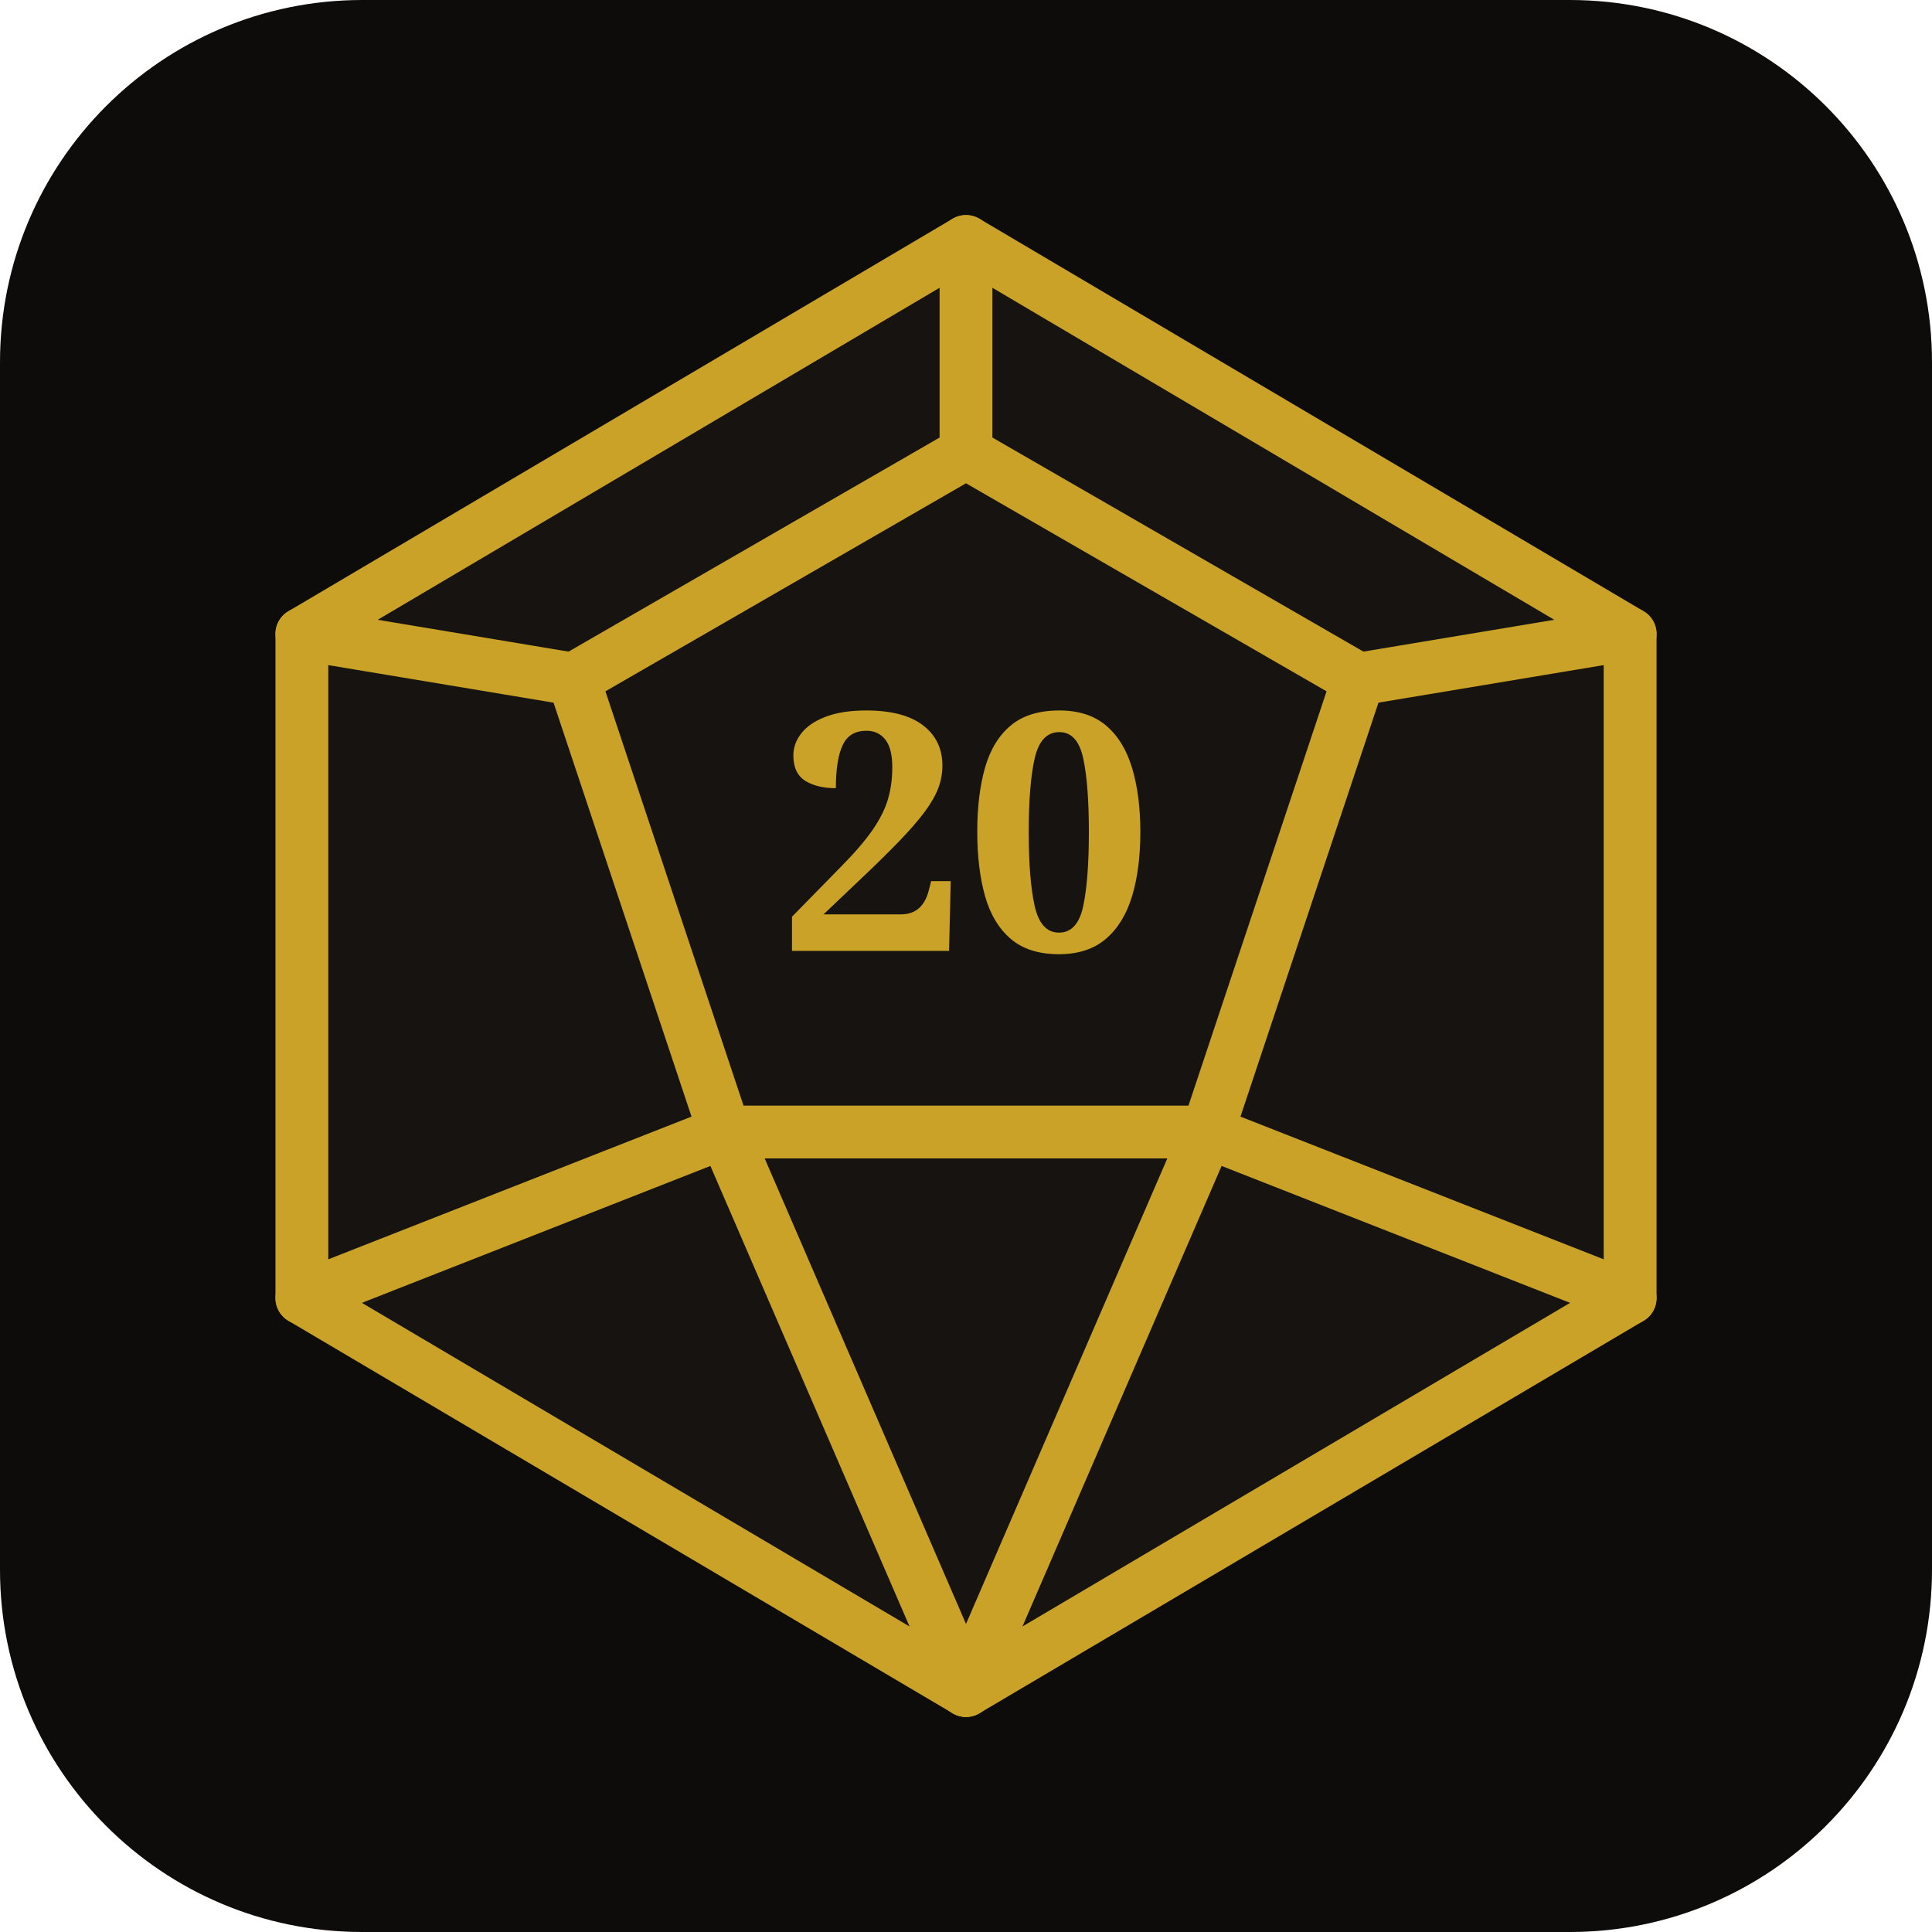
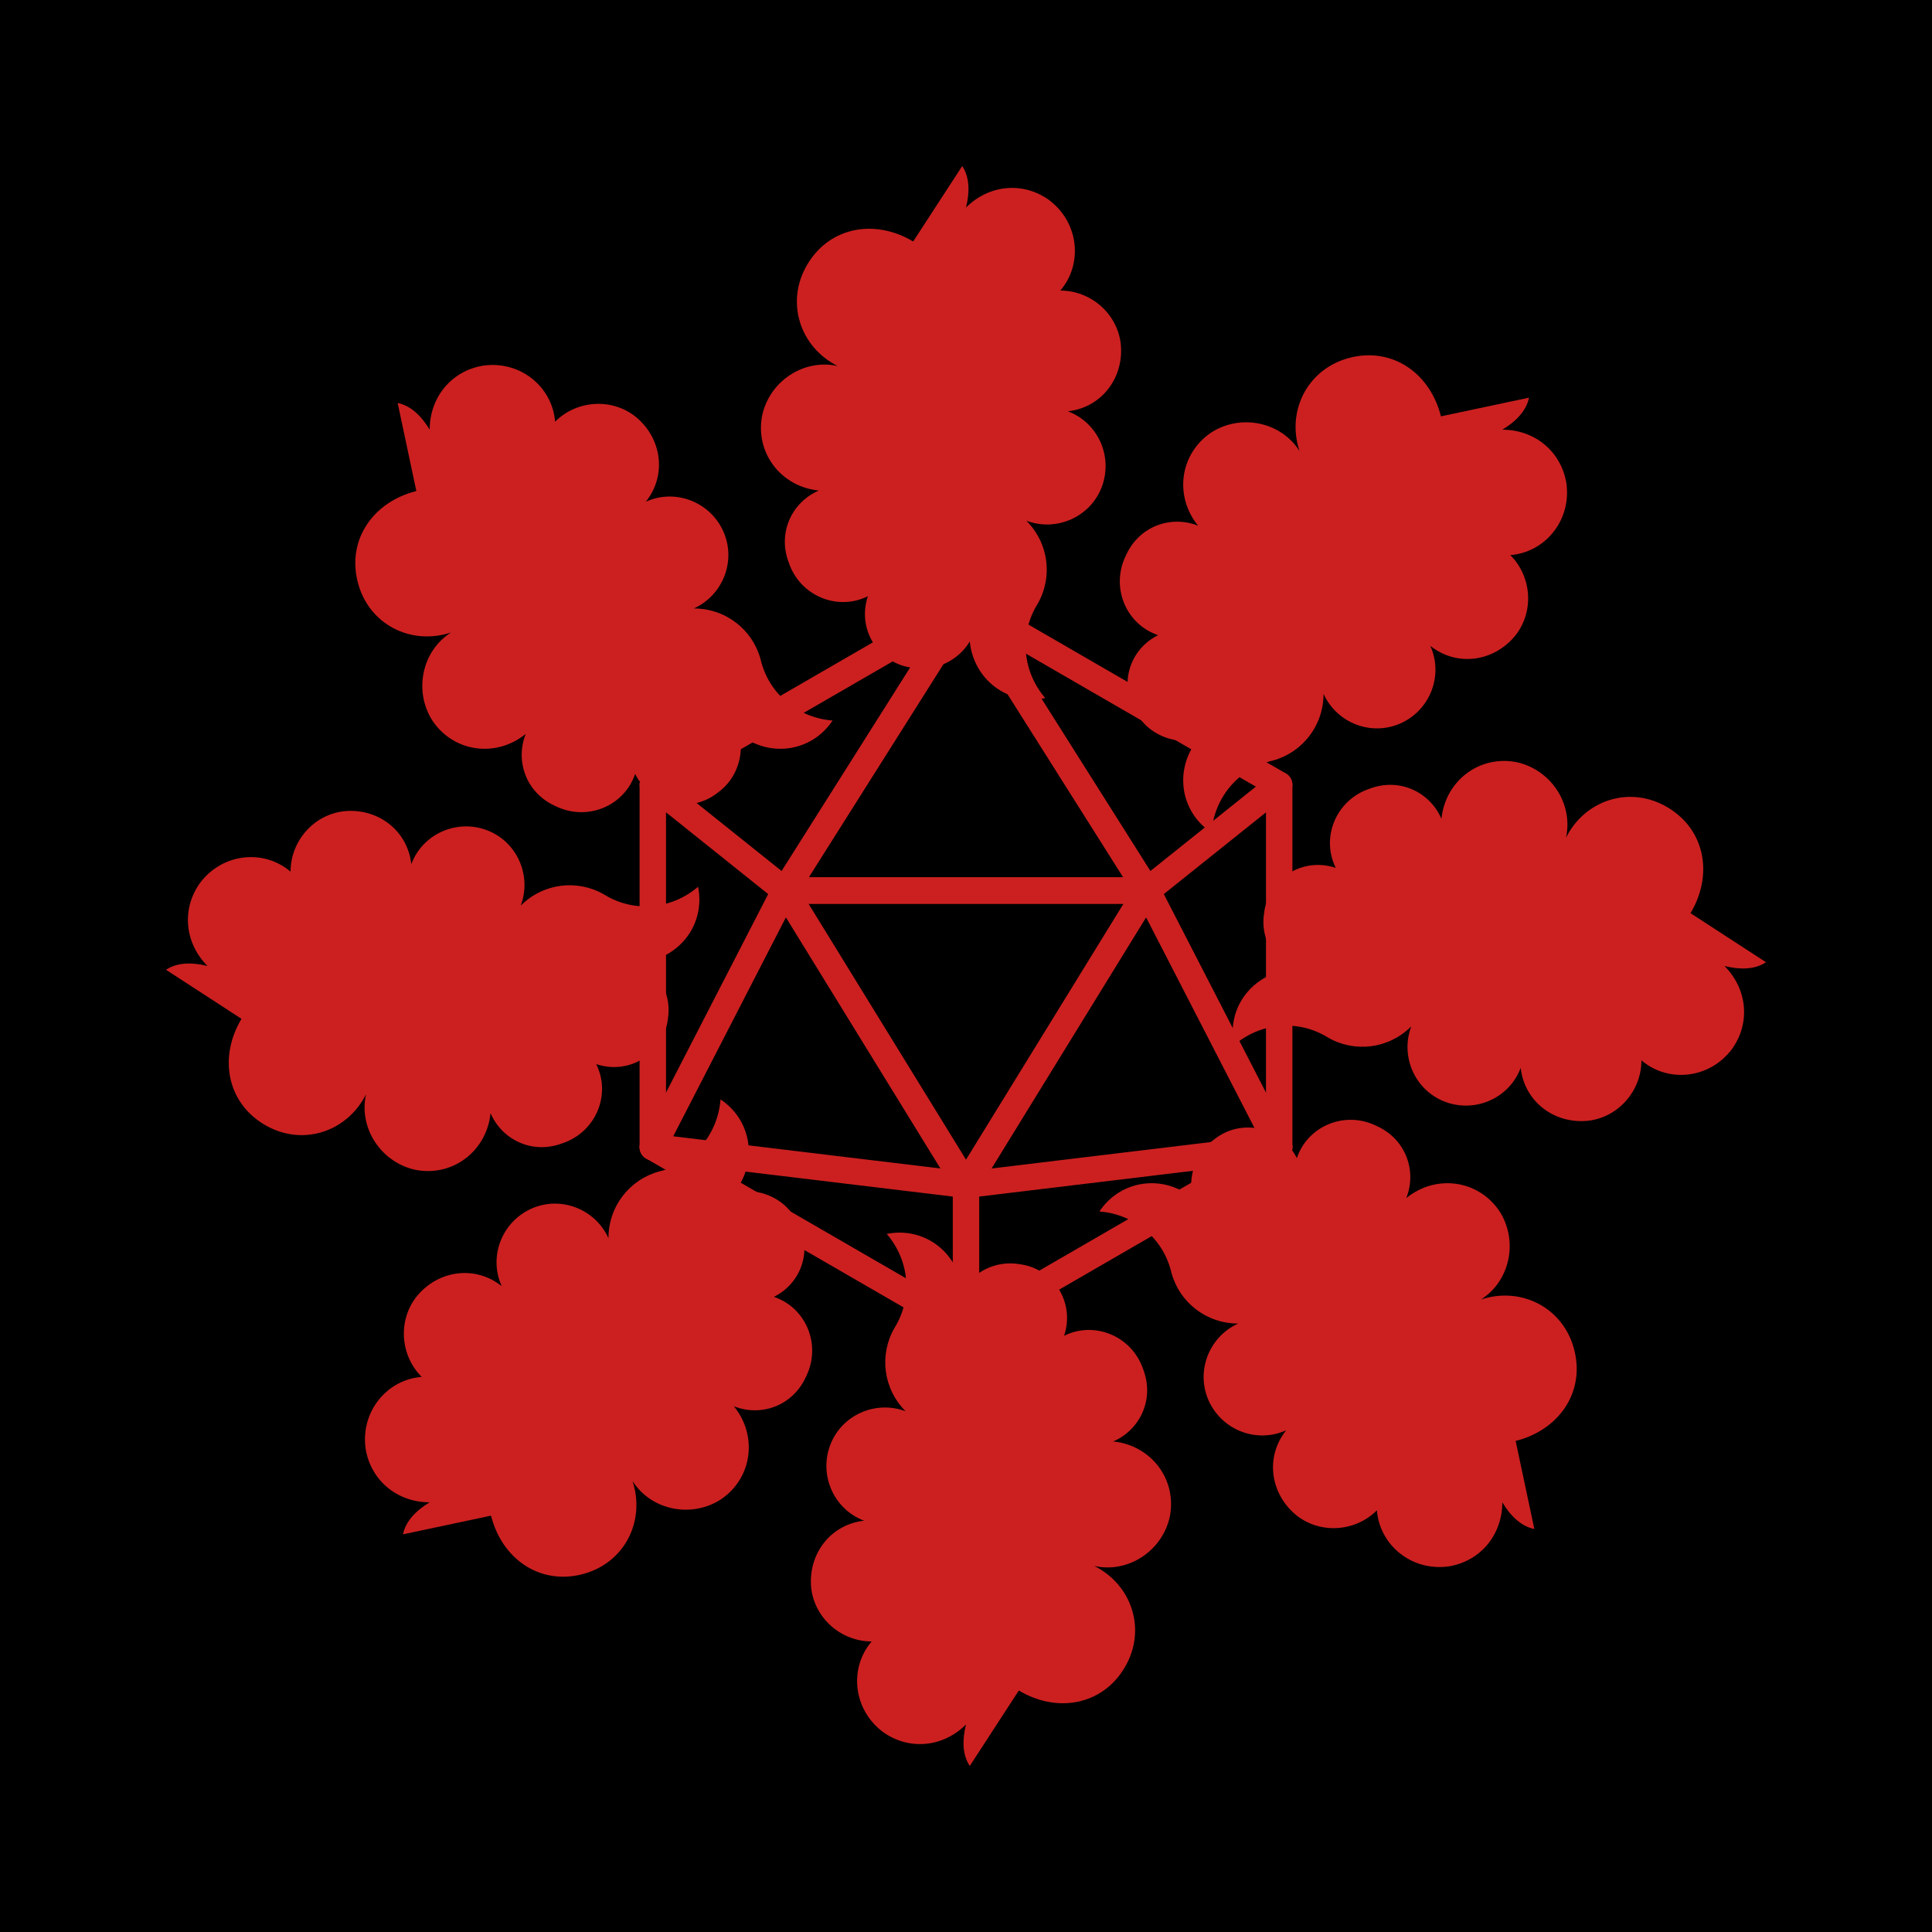
<svg xmlns="http://www.w3.org/2000/svg" viewBox="0 0 512 512" width="512" height="512">
-   <rect width="512" height="512" rx="96" fill="#0e0c0a" />
-   <g fill="none" stroke="#c9a227" stroke-width="14" stroke-linejoin="round" stroke-linecap="round">
-     <polygon points="256,64 432,168 432,344 256,448 80,344 80,168" fill="#161310" />
-     <polygon points="256,120 360,180 320,300 192,300 152,180" />
-     <line x1="256" y1="120" x2="256" y2="64" />
-     <line x1="360" y1="180" x2="432" y2="168" />
-     <line x1="152" y1="180" x2="80" y2="168" />
-     <line x1="320" y1="300" x2="432" y2="344" />
-     <line x1="192" y1="300" x2="80" y2="344" />
-     <line x1="256" y1="448" x2="320" y2="300" />
-     <line x1="256" y1="448" x2="192" y2="300" />
+   <rect width="512" height="512" fill="#000000" />
+   <g fill="#cc2020">
+     <g id="wreath">
+       <g transform="translate(256 256)">
+         <g id="flourish">
+           <path d="M-14,-192                    c-10,-6 -22,-4 -28,6 c-6,10 -2,22 8,27 c-9,-2 -18,4 -20,13                    c-2,10 5,19 15,20 c-7,3 -11,11 -8,19 c3,9 13,13 21,9                    c-3,9 3,18 12,19 c6,1 12,-2 15,-7 c1,10 10,17 20,15                    c-6,-7 -7,-17 -2,-25 c4,-7 3,-16 -3,-22 c8,3 17,-1 20,-9                    c3,-8 -1,-17 -9,-20 c9,-1 15,-9 14,-18 c-1,-8 -8,-14 -16,-14                    c6,-7 5,-18 -3,-24 c-7,-5 -16,-4 -22,2 c1,-4 1,-8 -1,-11 z" />
+         </g>
+         <use href="#flourish" transform="rotate(45)" />
+         <use href="#flourish" transform="rotate(90)" />
+         <use href="#flourish" transform="rotate(135)" />
+         <use href="#flourish" transform="rotate(180)" />
+         <use href="#flourish" transform="rotate(225)" />
+         <use href="#flourish" transform="rotate(270)" />
+         <use href="#flourish" transform="rotate(315)" />
+       </g>
+     </g>
  </g>
-   <text x="256" y="252" font-family="Georgia, serif" font-size="88" fill="#c9a227" text-anchor="middle" font-weight="bold">20</text>
+   <g fill="none" stroke="#cc2020" stroke-width="7" stroke-linejoin="round" stroke-linecap="round" transform="translate(256 256)">
+     <polygon points="0,-96 83,-48 83,48 0,96 -83,48 -83,-48" />
+     <polygon points="0,-96 48,-20 -48,-20" />
+     <polygon points="-48,-20 48,-20 0,58" />
+     <line x1="-48" y1="-20" x2="-83" y2="48" />
+     <line x1="48" y1="-20" x2="83" y2="48" />
+     <line x1="0" y1="58" x2="0" y2="96" />
+     <line x1="0" y1="58" x2="-83" y2="48" />
+     <line x1="0" y1="58" x2="83" y2="48" />
+     <line x1="-48" y1="-20" x2="-83" y2="-48" />
+     <line x1="48" y1="-20" x2="83" y2="-48" />
+   </g>
</svg>
